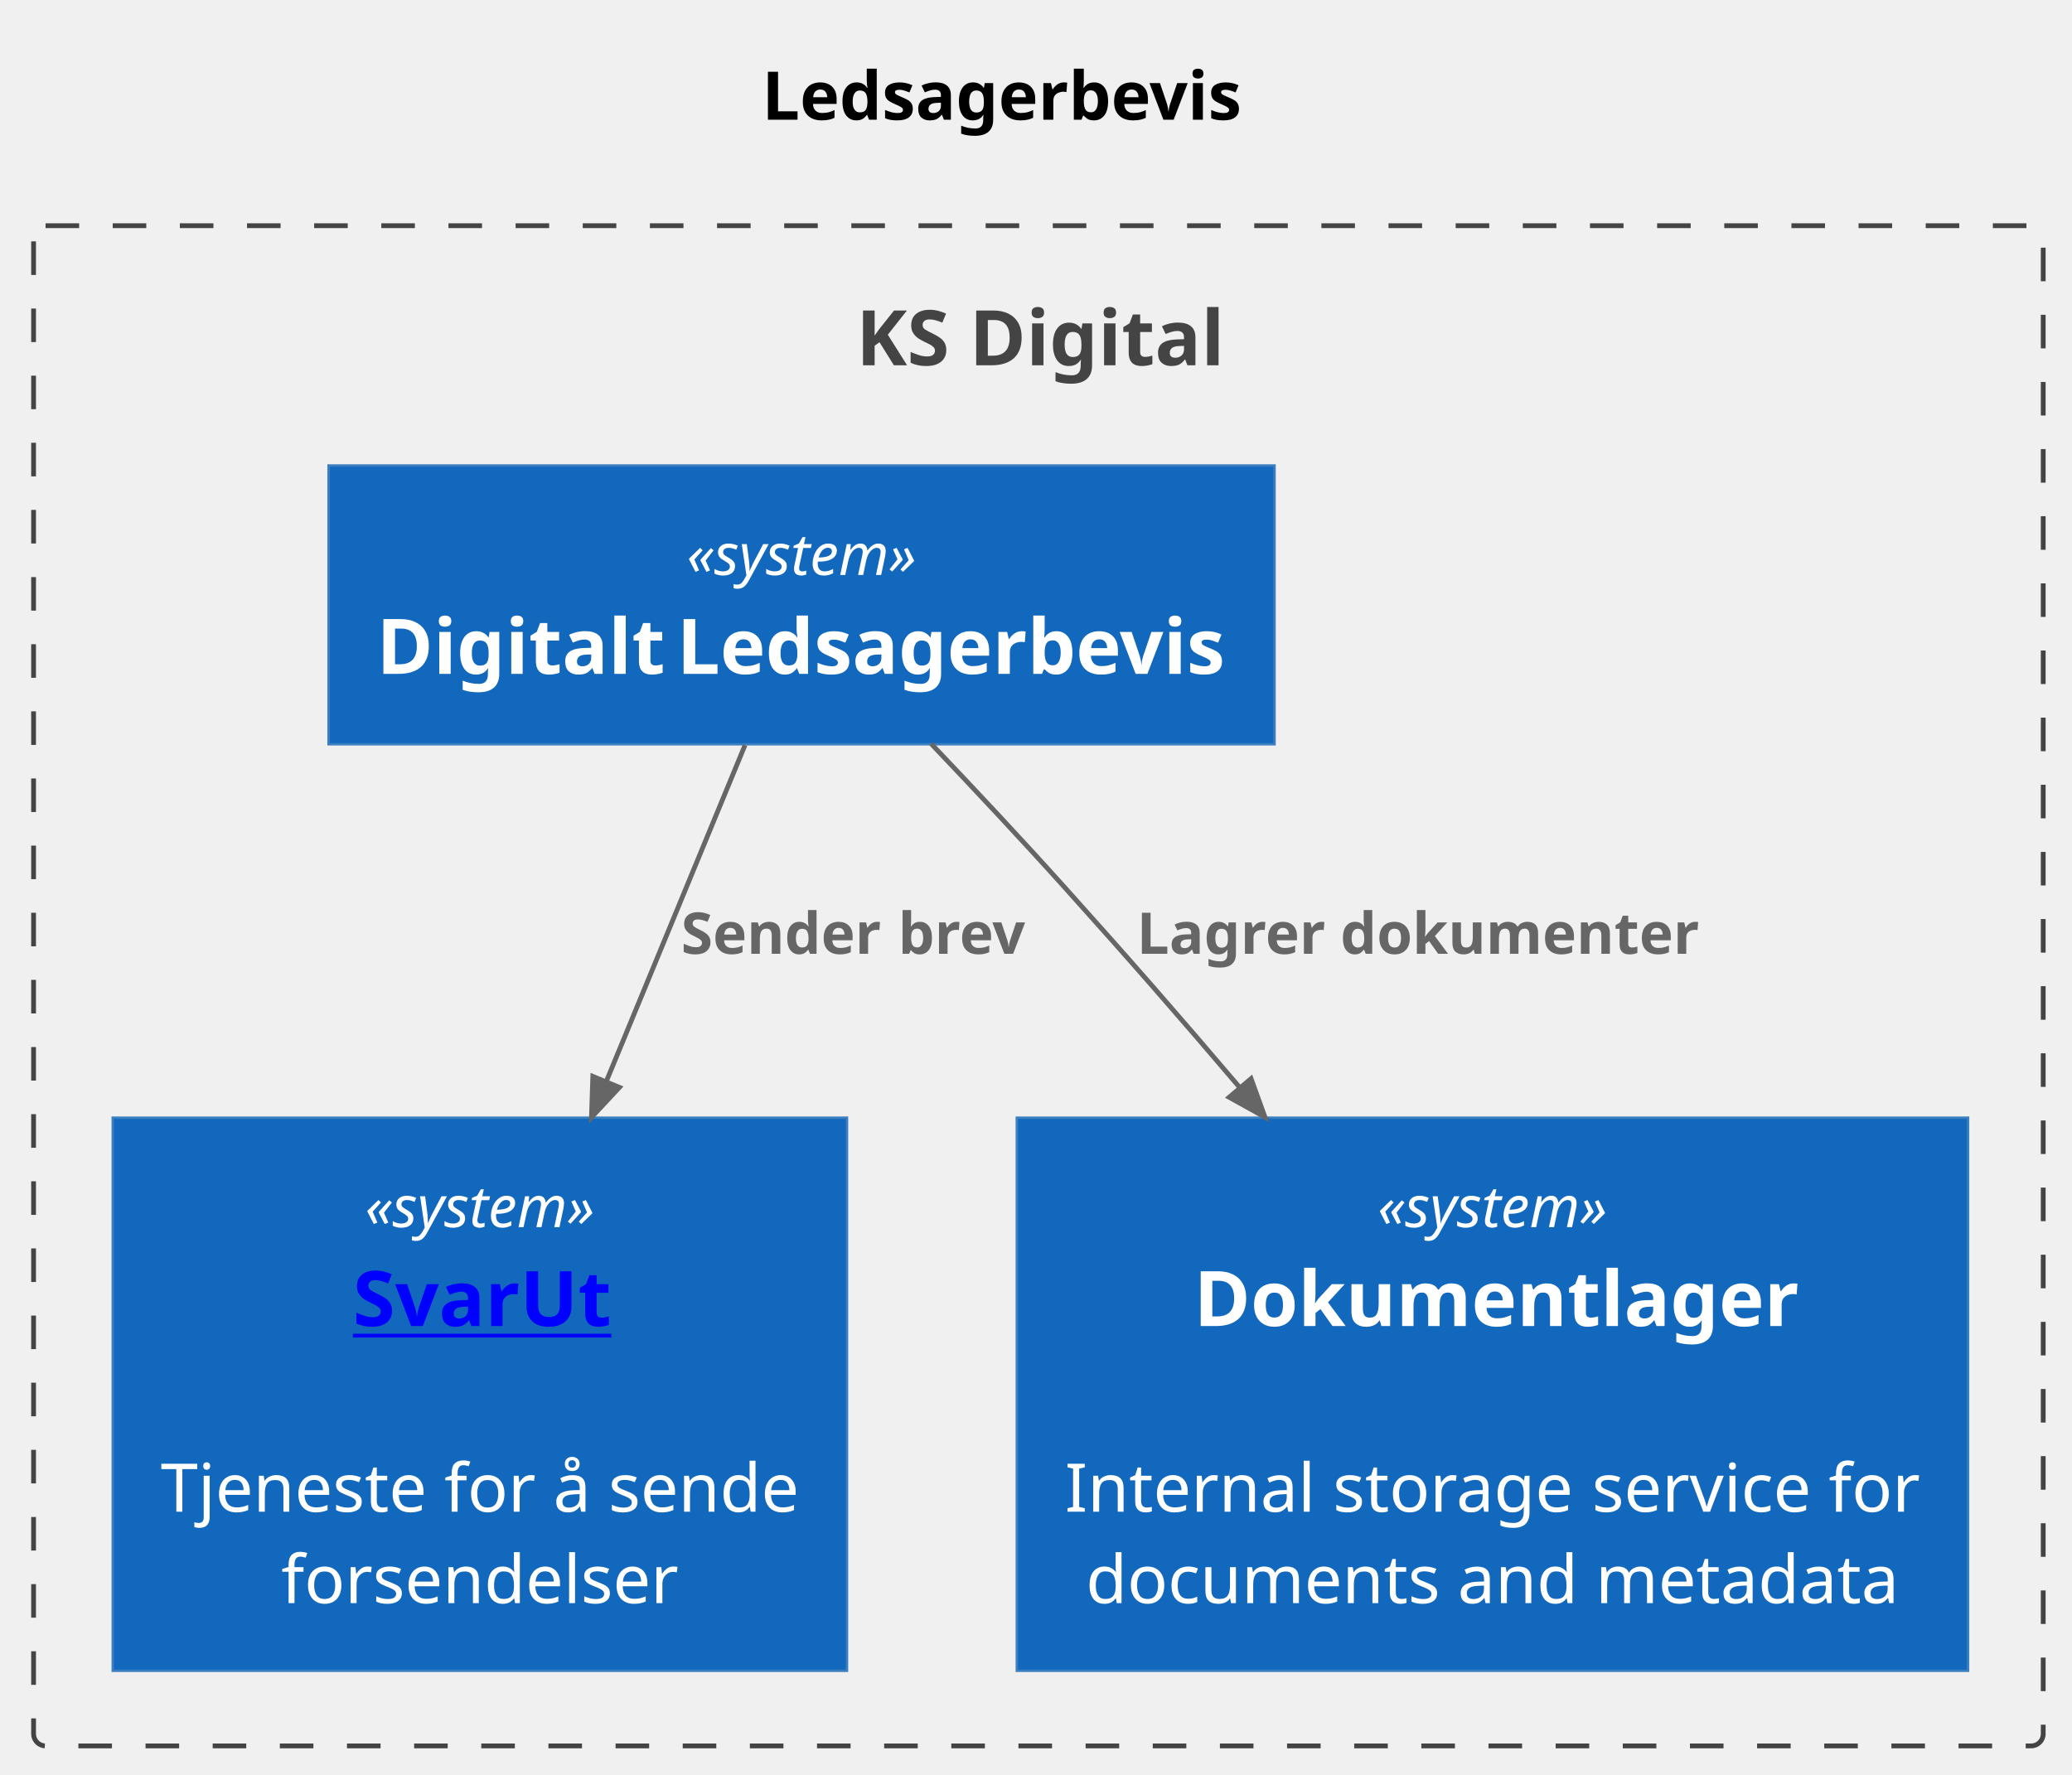
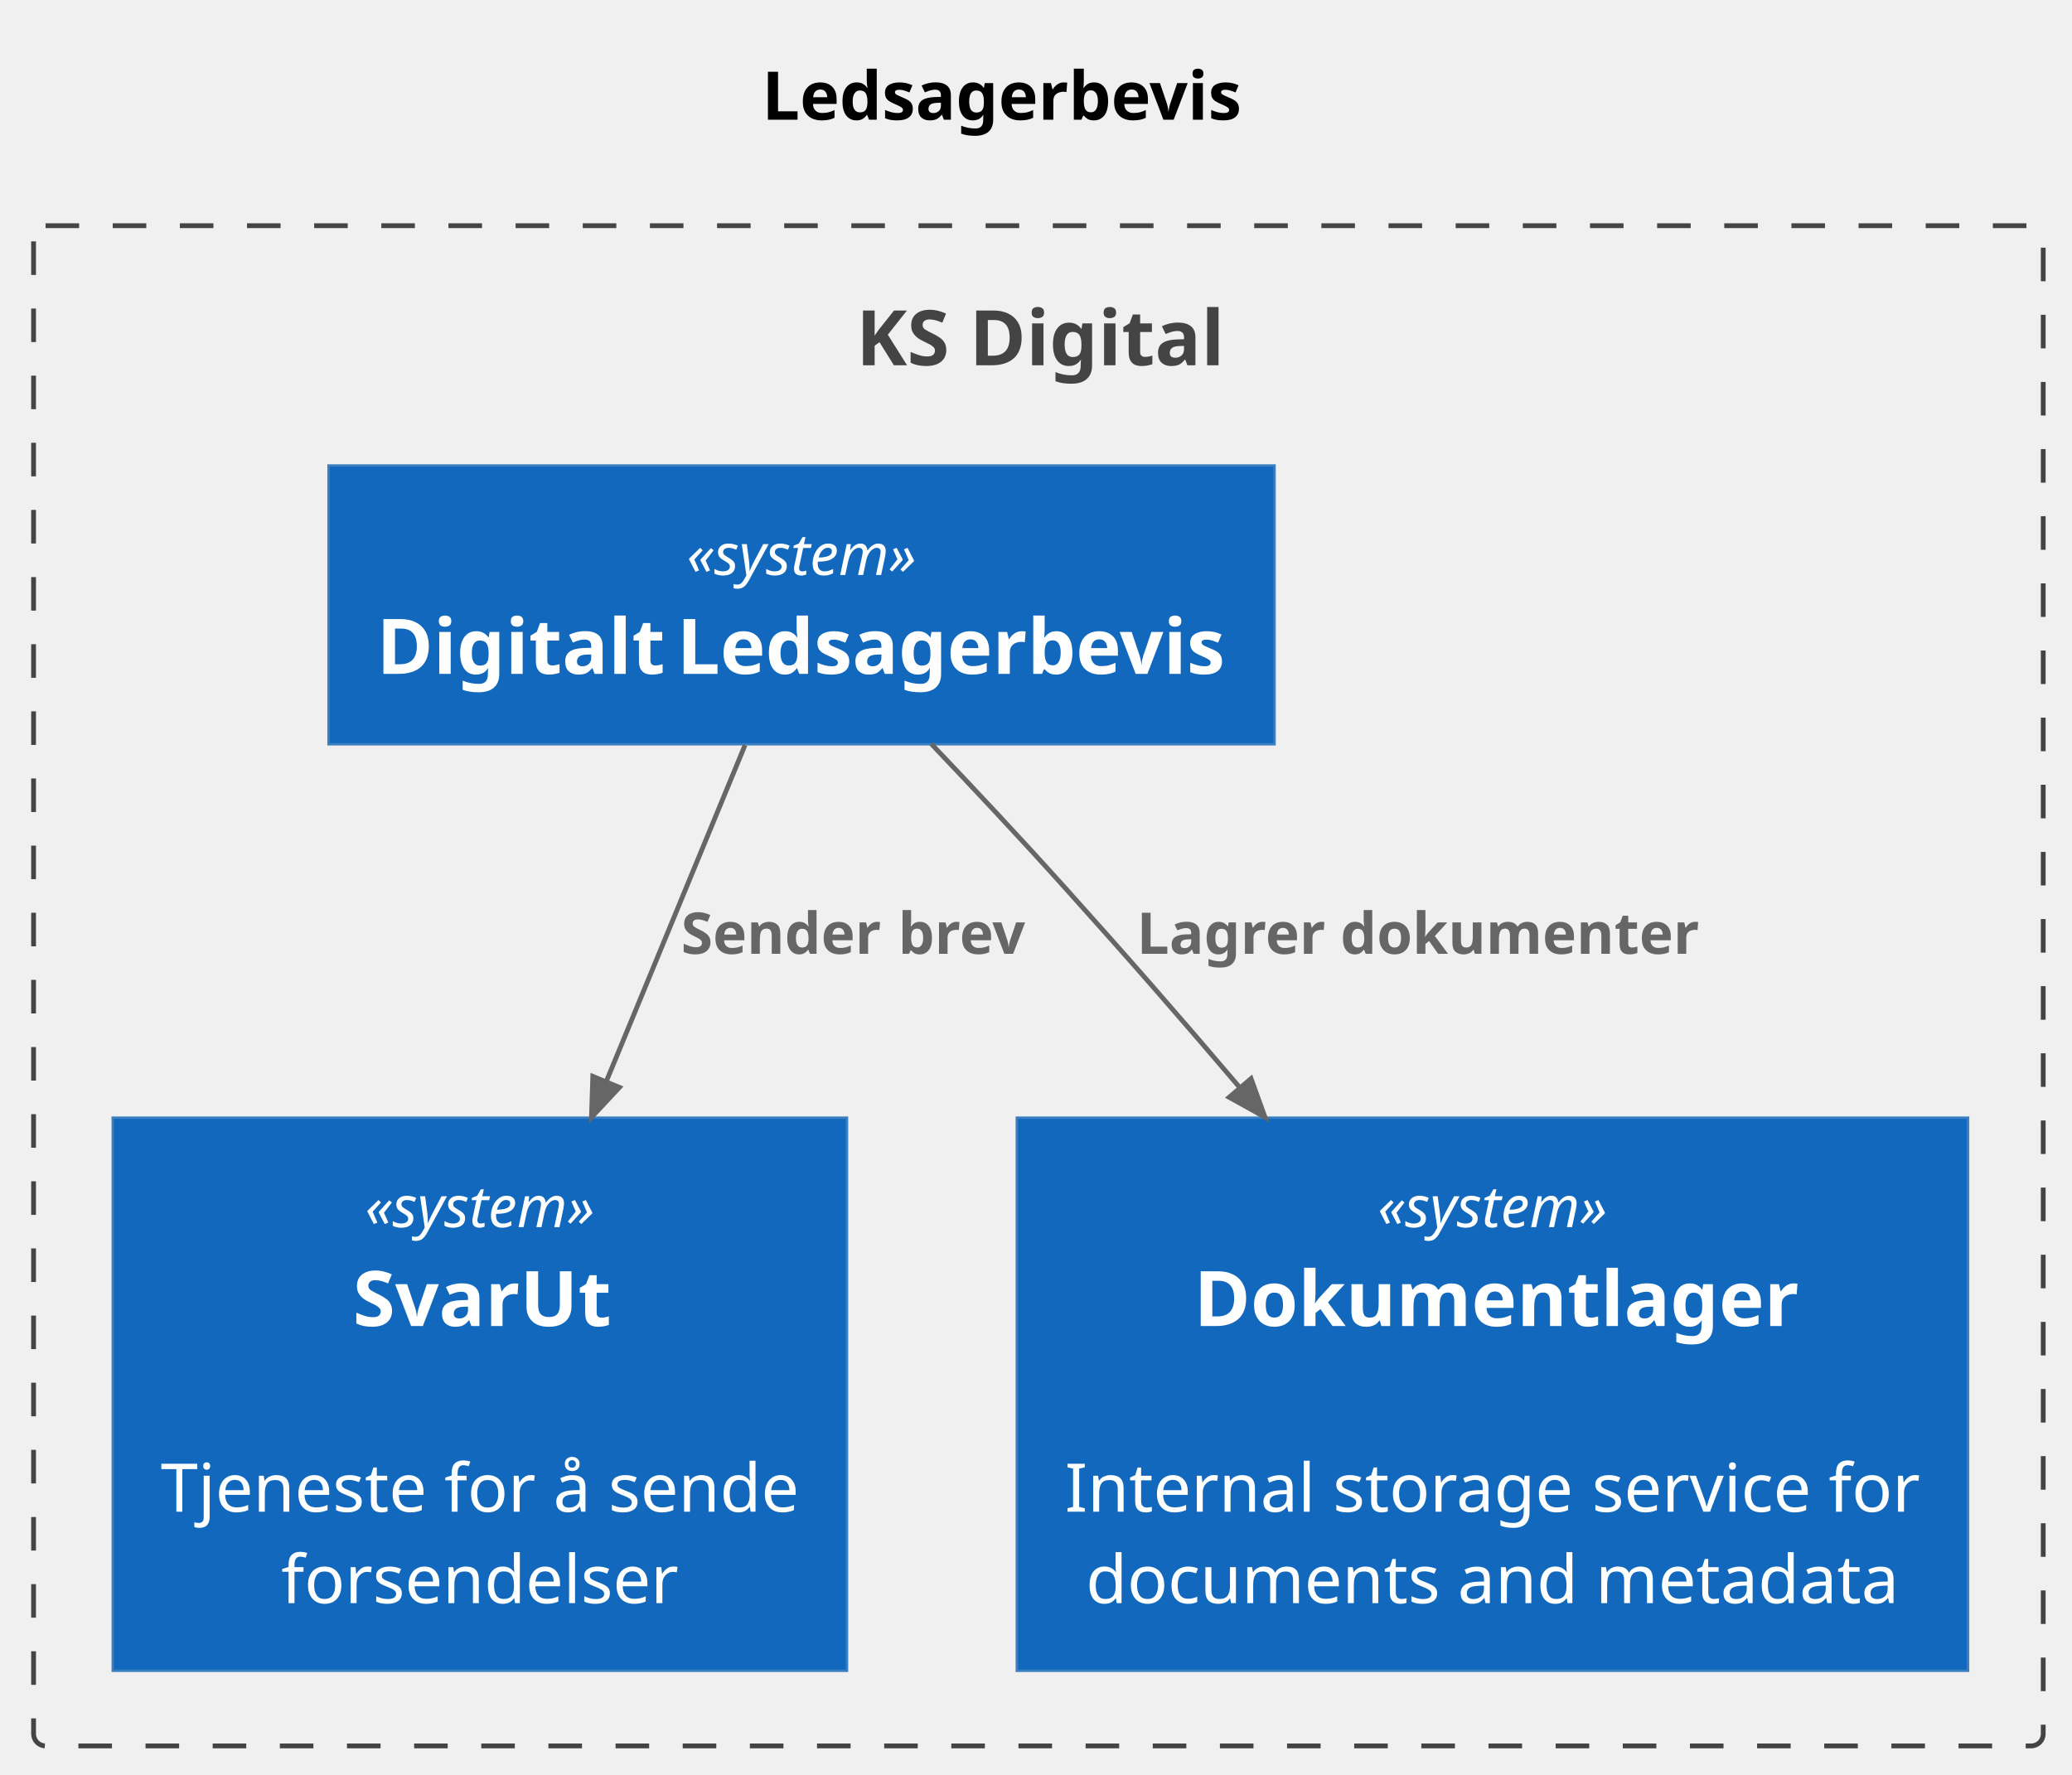
- <svg xmlns="http://www.w3.org/2000/svg" xmlns:xlink="http://www.w3.org/1999/xlink" contentStyleType="text/css" data-diagram-type="DESCRIPTION" height="370px" preserveAspectRatio="none" style="width:432px;height:370px;background:#FFFFFF;" version="1.1" viewBox="0 0 432 370" width="432px" zoomAndPan="magnify">
+ <svg xmlns="http://www.w3.org/2000/svg" contentStyleType="text/css" data-diagram-type="DESCRIPTION" height="370px" preserveAspectRatio="none" style="width:432px;height:370px;background:#FFFFFF;" version="1.1" viewBox="0 0 432 370" width="432px" zoomAndPan="magnify">
  <defs />
  <g>
    <g class="title" data-source-line="5">
      <text fill="#000000" font-family="sans-serif" font-size="14" font-weight="bold" lengthAdjust="spacing" textLength="100.313" x="158.843" y="24.966">Ledsagerbevis</text>
    </g>
    <g class="cluster" data-qualified-name="ksdigital" data-source-line="1690" id="ent0002">
      <rect fill="none" height="317" rx="2.5" ry="2.5" style="stroke:#444444;stroke-width:1;stroke-dasharray:7,7;" width="419" x="7" y="47.068" />
      <text fill="#444444" font-family="sans-serif" font-size="16" font-weight="bold" lengthAdjust="spacing" textLength="76.004" x="178.498" y="76.172">KS Digital</text>
    </g>
    <g class="entity" data-qualified-name="ksdigital.svarut" data-source-line="404" id="ent0003">
      <rect fill="#1168BD" height="115.34" style="stroke:#3C7FC0;stroke-width:0.5;" width="153.097" x="23.5" y="233.068" />
      <text fill="#FFFFFF" font-family="sans-serif" font-size="12" font-style="italic" lengthAdjust="spacing" textLength="47.892" x="76.103" y="255.896">«system»</text>
-       <a href="/diagram/svarut/svarut-view.svg" target="_top" title="/diagram/svarut/svarut-view.svg" xlink:actuate="onRequest" xlink:href="/diagram/svarut/svarut-view.svg" xlink:show="new" xlink:title="/diagram/svarut/svarut-view.svg" xlink:type="simple">
-         <text fill="#0000FF" font-family="sans-serif" font-size="16" font-weight="bold" lengthAdjust="spacing" text-decoration="underline" textLength="52.968" x="73.565" y="276.516">SvarUt</text>
-       </a>
+       <text fill="#FFFFFF" font-family="sans-serif" font-size="16" font-weight="bold" lengthAdjust="spacing" textLength="52.968" x="73.565" y="276.516">SvarUt</text>
      <text fill="#FFFFFF" font-family="sans-serif" font-size="14" lengthAdjust="spacing" textLength="3.64" x="98.229" y="296.17"> </text>
      <text fill="#FFFFFF" font-family="sans-serif" font-size="14" lengthAdjust="spacing" textLength="55.496" x="33.5" y="315.238">Tjeneste</text>
      <text fill="#FFFFFF" font-family="sans-serif" font-size="14" lengthAdjust="spacing" textLength="3.64" x="88.996" y="315.238"> </text>
      <text fill="#FFFFFF" font-family="sans-serif" font-size="14" lengthAdjust="spacing" textLength="19.068" x="92.636" y="315.238">for</text>
      <text fill="#FFFFFF" font-family="sans-serif" font-size="14" lengthAdjust="spacing" textLength="3.64" x="111.704" y="315.238"> </text>
      <text fill="#FFFFFF" font-family="sans-serif" font-size="14" lengthAdjust="spacing" textLength="7.854" x="115.344" y="315.238">å</text>
      <text fill="#FFFFFF" font-family="sans-serif" font-size="14" lengthAdjust="spacing" textLength="3.64" x="123.198" y="315.238"> </text>
      <text fill="#FFFFFF" font-family="sans-serif" font-size="14" lengthAdjust="spacing" textLength="39.76" x="126.838" y="315.238">sende</text>
      <text fill="#FFFFFF" font-family="sans-serif" font-size="14" lengthAdjust="spacing" textLength="82.824" x="58.637" y="334.306">forsendelser</text>
    </g>
    <g class="entity" data-qualified-name="ksdigital.dokumentlager" data-source-line="404" id="ent0004">
      <rect fill="#1168BD" height="115.34" style="stroke:#3C7FC0;stroke-width:0.5;" width="198.331" x="212" y="233.068" />
      <text fill="#FFFFFF" font-family="sans-serif" font-size="12" font-style="italic" lengthAdjust="spacing" textLength="47.892" x="287.219" y="255.896">«system»</text>
      <text fill="#FFFFFF" font-family="sans-serif" font-size="16" font-weight="bold" lengthAdjust="spacing" textLength="124.516" x="248.907" y="276.516">Dokumentlager</text>
      <text fill="#FFFFFF" font-family="sans-serif" font-size="14" lengthAdjust="spacing" textLength="3.64" x="309.346" y="296.17"> </text>
      <text fill="#FFFFFF" font-family="sans-serif" font-size="14" lengthAdjust="spacing" textLength="52.248" x="222" y="315.238">Internal</text>
      <text fill="#FFFFFF" font-family="sans-serif" font-size="14" lengthAdjust="spacing" textLength="3.64" x="274.248" y="315.238"> </text>
      <text fill="#FFFFFF" font-family="sans-serif" font-size="14" lengthAdjust="spacing" textLength="50.372" x="277.888" y="315.238">storage</text>
      <text fill="#FFFFFF" font-family="sans-serif" font-size="14" lengthAdjust="spacing" textLength="3.64" x="328.26" y="315.238"> </text>
      <text fill="#FFFFFF" font-family="sans-serif" font-size="14" lengthAdjust="spacing" textLength="45.724" x="331.9" y="315.238">service</text>
      <text fill="#FFFFFF" font-family="sans-serif" font-size="14" lengthAdjust="spacing" textLength="3.64" x="377.623" y="315.238"> </text>
      <text fill="#FFFFFF" font-family="sans-serif" font-size="14" lengthAdjust="spacing" textLength="19.068" x="381.263" y="315.238">for</text>
      <text fill="#FFFFFF" font-family="sans-serif" font-size="14" lengthAdjust="spacing" textLength="73.85" x="226.41" y="334.306">documents</text>
      <text fill="#FFFFFF" font-family="sans-serif" font-size="14" lengthAdjust="spacing" textLength="3.64" x="300.26" y="334.306"> </text>
      <text fill="#FFFFFF" font-family="sans-serif" font-size="14" lengthAdjust="spacing" textLength="25.116" x="303.9" y="334.306">and</text>
      <text fill="#FFFFFF" font-family="sans-serif" font-size="14" lengthAdjust="spacing" textLength="3.64" x="329.016" y="334.306"> </text>
      <text fill="#FFFFFF" font-family="sans-serif" font-size="14" lengthAdjust="spacing" textLength="63.266" x="332.656" y="334.306">metadata</text>
    </g>
    <g class="entity" data-qualified-name="ksdigital.Digitalt_Ledsagerbevis" data-source-line="404" id="ent0005">
      <rect fill="#1168BD" height="58.136" style="stroke:#3C7FC0;stroke-width:0.5;" width="197.236" x="68.5" y="97.068" />
      <text fill="#FFFFFF" font-family="sans-serif" font-size="12" font-style="italic" lengthAdjust="spacing" textLength="47.892" x="143.172" y="119.896">«system»</text>
      <text fill="#FFFFFF" font-family="sans-serif" font-size="16" font-weight="bold" lengthAdjust="spacing" textLength="58.432" x="78.5" y="140.516">Digitalt</text>
      <text fill="#FFFFFF" font-family="sans-serif" font-size="16" font-weight="bold" lengthAdjust="spacing" textLength="4.16" x="136.932" y="140.516"> </text>
      <text fill="#FFFFFF" font-family="sans-serif" font-size="16" font-weight="bold" lengthAdjust="spacing" textLength="114.644" x="141.092" y="140.516">Ledsagerbevis</text>
    </g>
    <g class="link" data-entity-1="ent0005" data-entity-2="ent0003" data-link-type="dependency" data-source-line="1803" id="lnk6">
      <path d="M155.33,155.378 C146.52,176.738 137.191,199.372 126.371,225.602" fill="none" id="Digitalt_Ledsagerbevis-to-svarut" style="stroke:#666666;stroke-width:1;" />
      <polygon fill="#666666" points="123.32,232.998,129.144,226.746,123.597,224.458,123.32,232.998" style="stroke:#666666;stroke-width:1;" />
      <text fill="#666666" font-family="sans-serif" font-size="12" font-weight="bold" lengthAdjust="spacing" textLength="42.126" x="142" y="198.896">Sender</text>
      <text fill="#666666" font-family="sans-serif" font-size="12" font-weight="bold" lengthAdjust="spacing" textLength="3.12" x="184.126" y="198.896"> </text>
      <text fill="#666666" font-family="sans-serif" font-size="12" font-weight="bold" lengthAdjust="spacing" textLength="26.7" x="187.246" y="198.896">brev</text>
    </g>
    <g class="link" data-entity-1="ent0005" data-entity-2="ent0004" data-link-type="dependency" data-source-line="1803" id="lnk7">
      <path d="M194.16,155.108 C203.13,164.528 213.09,175.158 222,185.068 C235.78,200.398 245.225,211.206 258.555,226.866" fill="none" id="Digitalt_Ledsagerbevis-to-dokumentlager" style="stroke:#666666;stroke-width:1;" />
      <polygon fill="#666666" points="263.74,232.958,260.839,224.922,256.27,228.811,263.74,232.958" style="stroke:#666666;stroke-width:1;" />
      <text fill="#666666" font-family="sans-serif" font-size="12" font-weight="bold" lengthAdjust="spacing" textLength="39.33" x="237" y="198.896">Lagrer</text>
      <text fill="#666666" font-family="sans-serif" font-size="12" font-weight="bold" lengthAdjust="spacing" textLength="3.12" x="276.33" y="198.896"> </text>
      <text fill="#666666" font-family="sans-serif" font-size="12" font-weight="bold" lengthAdjust="spacing" textLength="73.674" x="279.45" y="198.896">dokumenter</text>
    </g>
  </g>
</svg>
